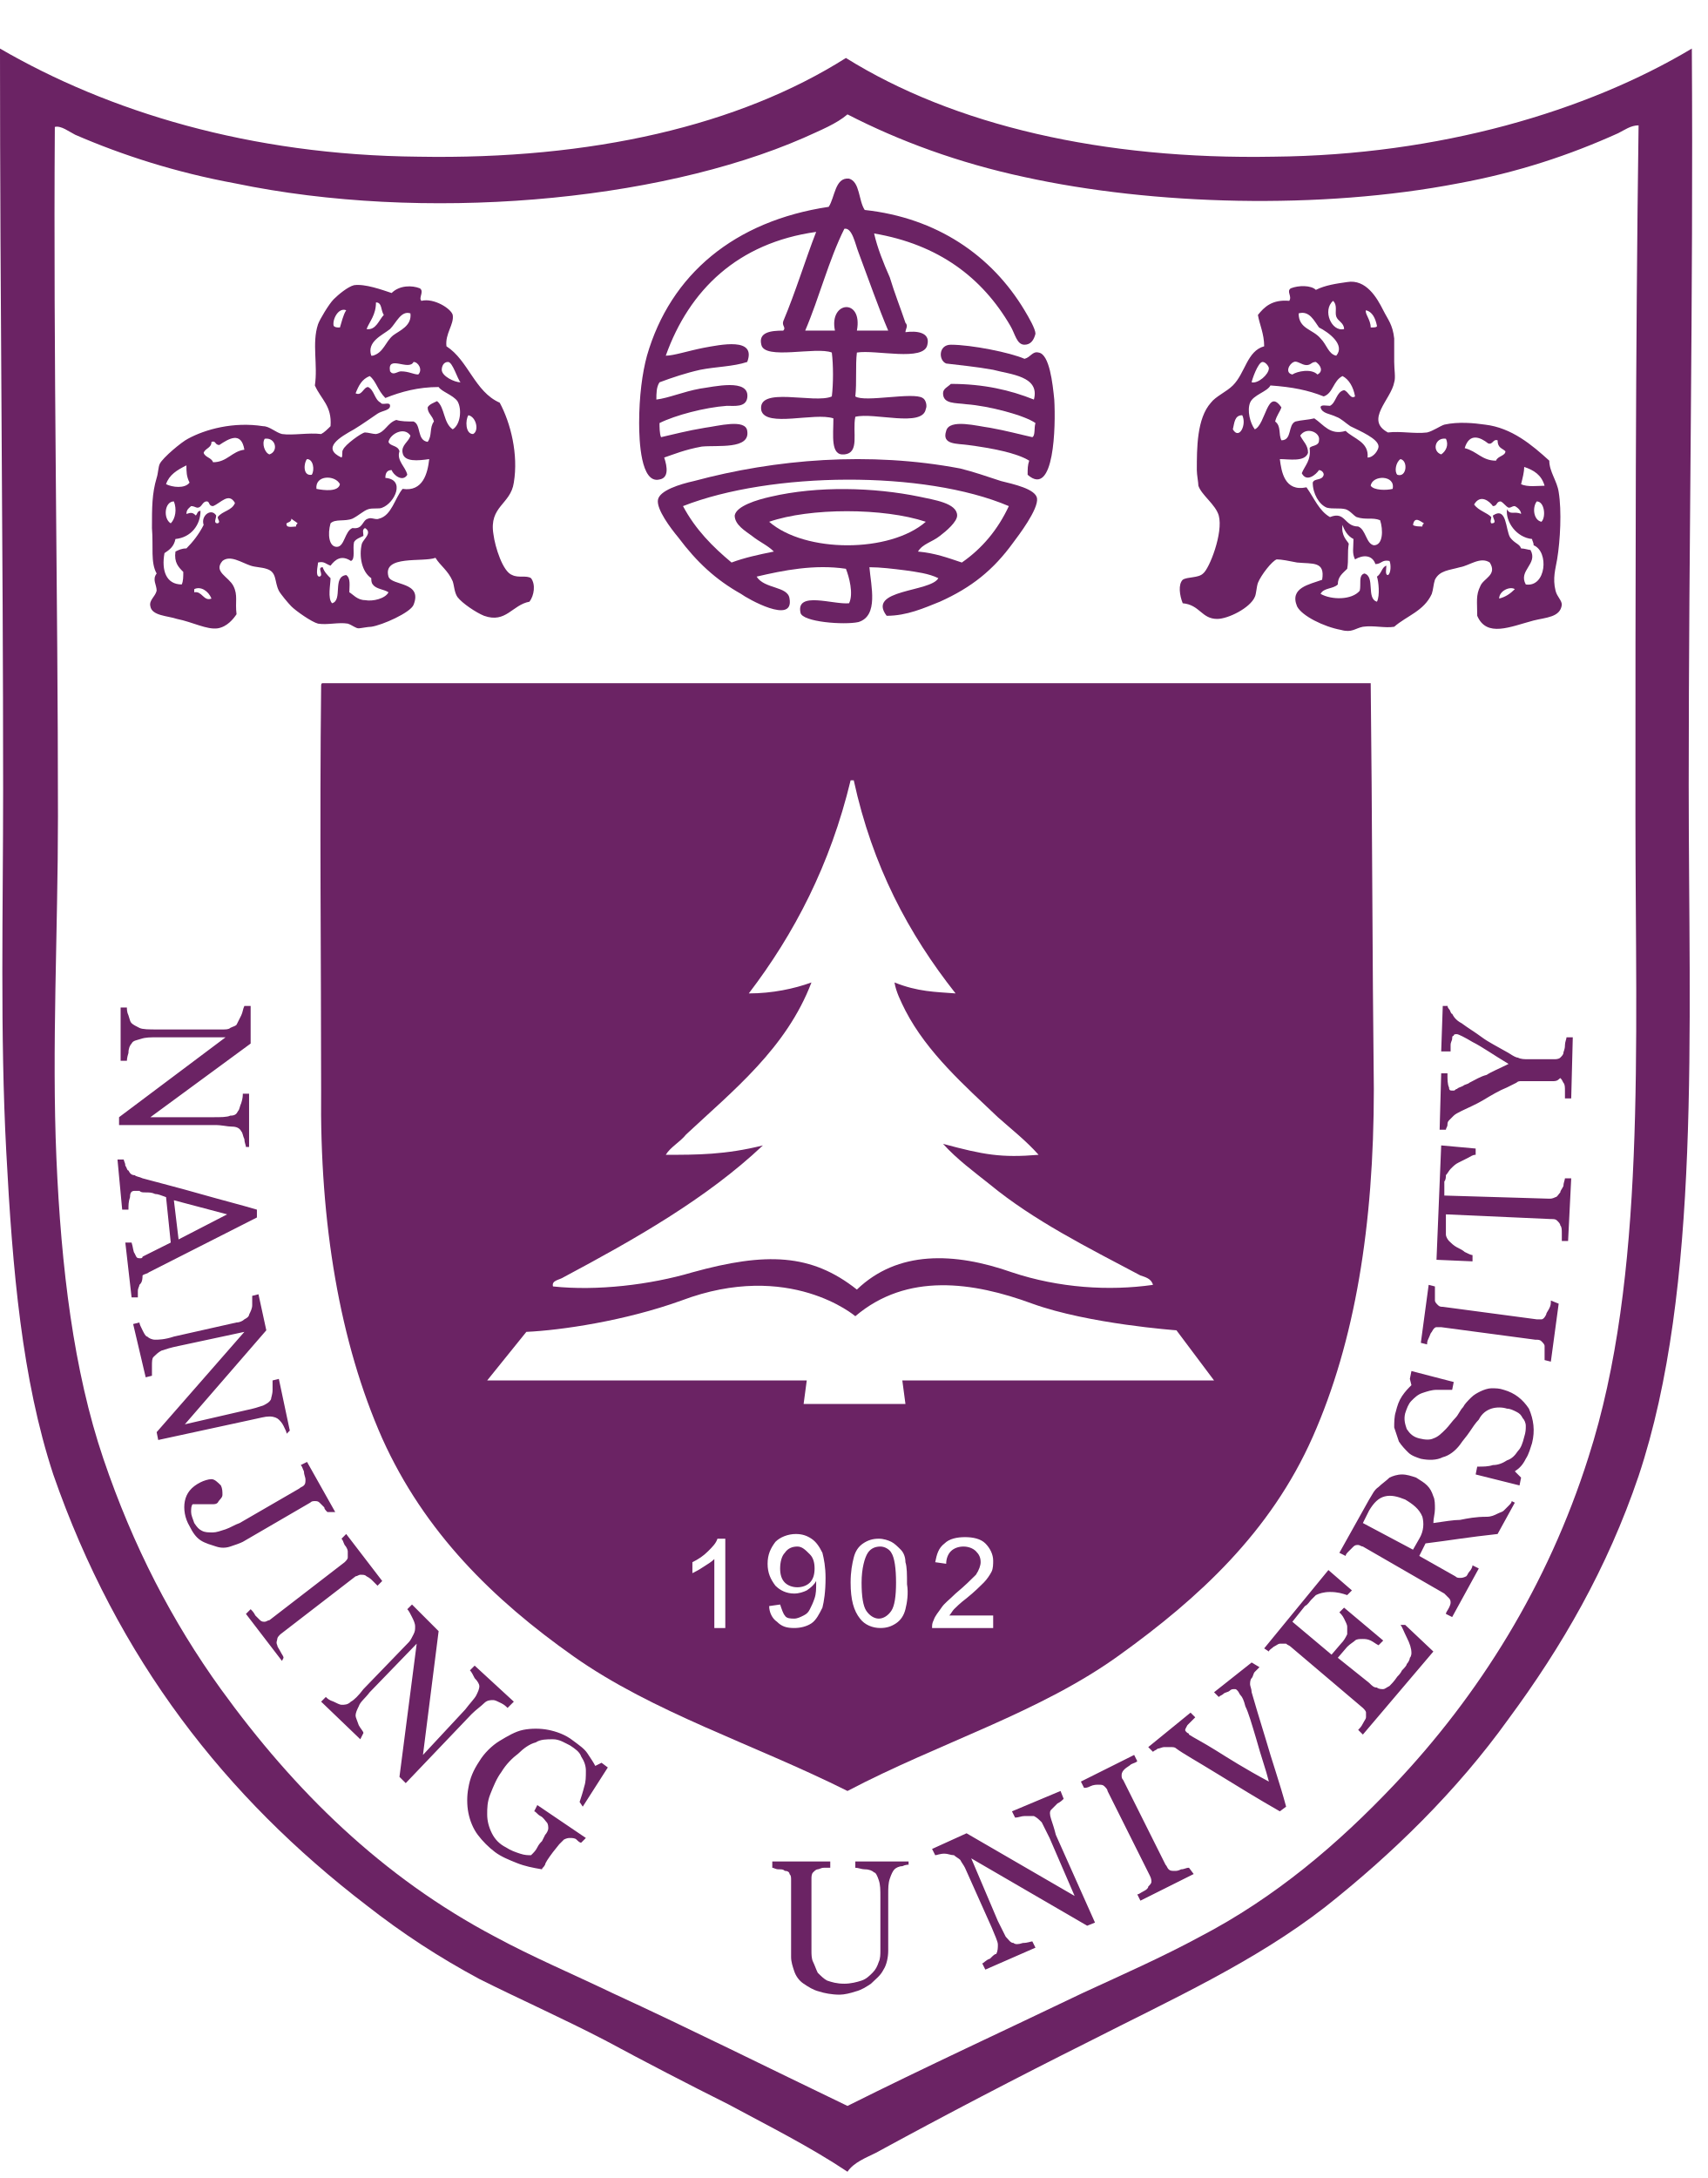
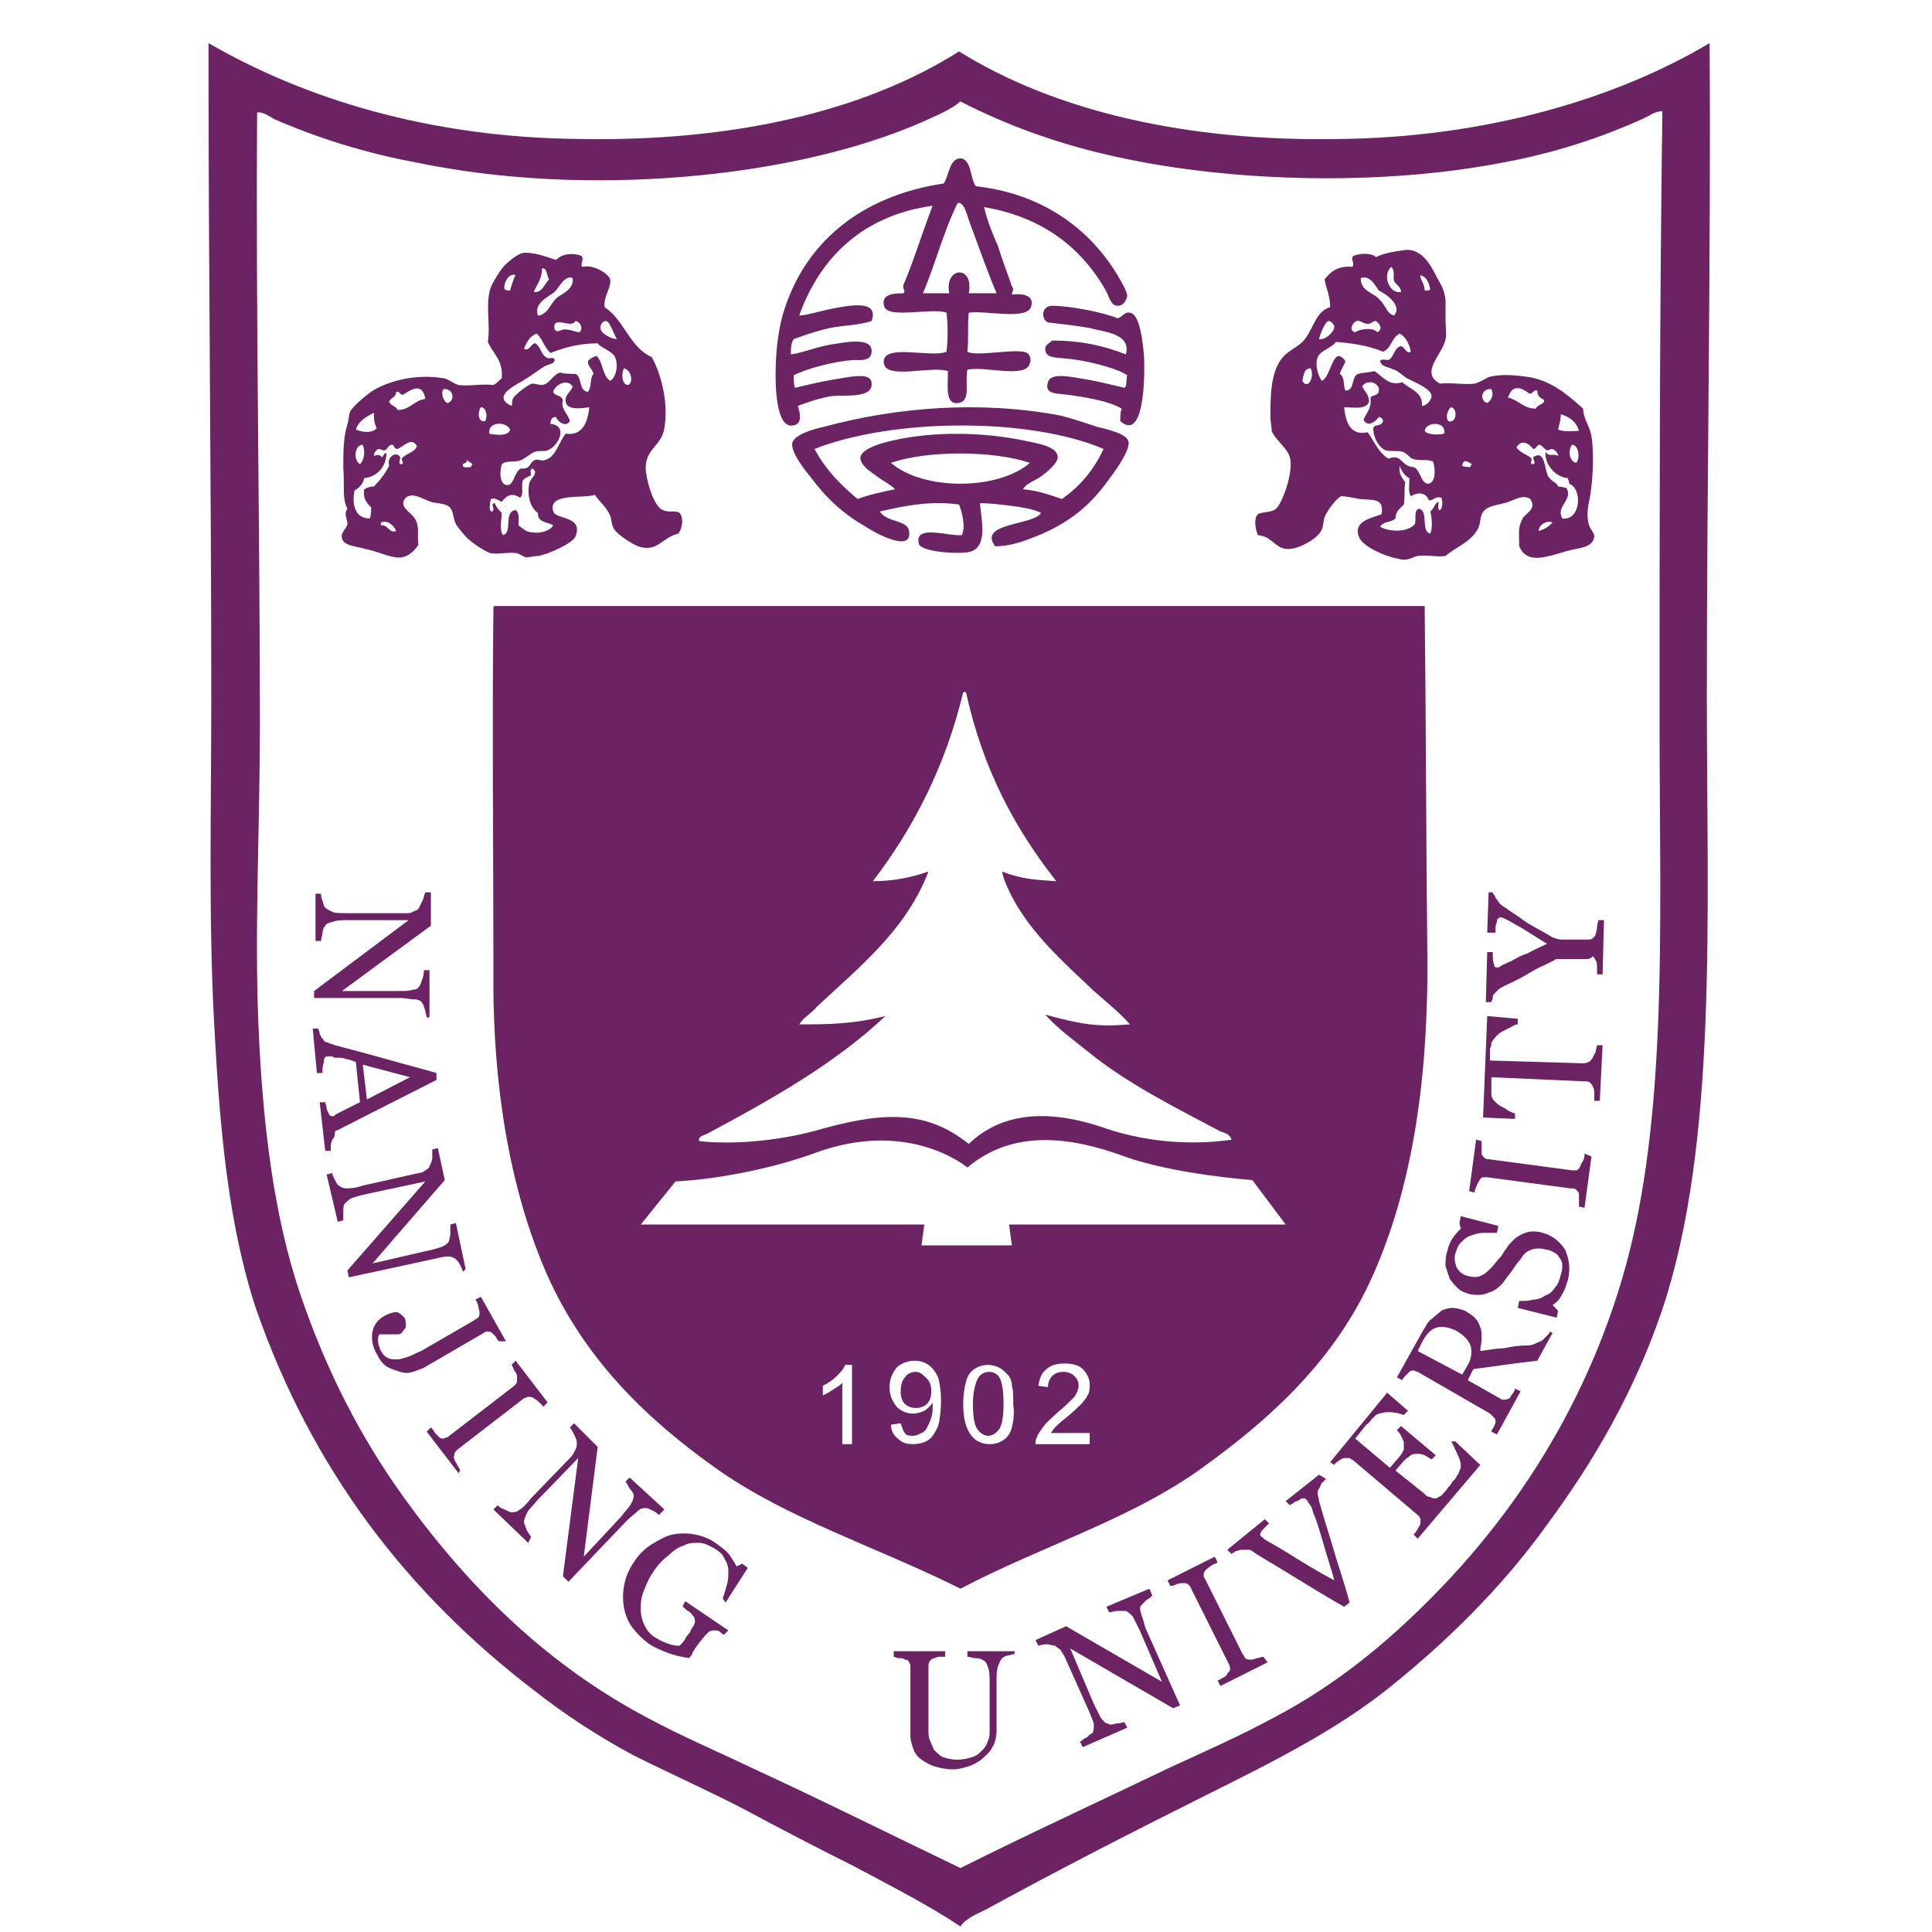
- <svg xmlns="http://www.w3.org/2000/svg" xml:space="preserve" viewBox="0 0 109 139">
+ <svg xmlns="http://www.w3.org/2000/svg" xml:space="preserve" viewBox="-15 0 139 139">
  <style>
    .st0{fill-rule:evenodd;clip-rule:evenodd}.st0,.st1{fill:#6b2364}
  </style>
  <path d="M0 3.1c6.9 4 15.9 6.8 26.7 6.9 11.1.2 20.5-2 27.3-6.3C60.9 8 70.4 10.2 81.3 10c10.6-.1 20-2.9 26.7-6.9.1 15.9-.2 31.1-.2 47 0 15.7.8 32.1-3.2 44.1-2 5.9-4.9 10.9-8.3 15.5-3.3 4.6-7.4 8.6-11.7 12-4.5 3.5-9.8 5.9-15.1 8.6-4.6 2.3-9.2 4.7-13.6 7.1-.6.3-1.4.6-1.8 1.2-2.4-1.6-5-2.9-7.6-4.3-2.6-1.3-5.3-2.7-7.9-4.1-2.7-1.4-5.4-2.6-8-3.9-2.6-1.4-4.9-2.9-7.2-4.7-9-6.9-15.9-15.7-20-27.5-2-6.1-2.6-13-3-20.6C0 66 .2 58.1.2 50.4.2 34.6 0 19.2 0 3.3v-.2zm51.3 5.7C41.9 12.9 27 14.2 15 11.7 11.2 11 7.8 9.9 4.8 8.6c-.4-.2-.9-.6-1.3-.5-.1 14.7.2 29.9.2 44 0 7.3-.4 14.8-.1 21.8.3 7 1.1 13.6 3 19.2s4.4 10.4 7.5 14.7c4.7 6.5 10.3 12 17.5 15.8 2.4 1.3 5 2.4 7.5 3.6 5 2.3 10 4.8 15 7.2 5-2.5 10-4.8 15-7.2 2.6-1.2 5.1-2.3 7.5-3.6 4.8-2.5 8.8-5.9 12.4-9.7 5.4-5.7 9.8-12.7 12.4-20.9 3.7-11.5 3-26.1 3-40.9 0-14.9 0-29.5.2-44.1-.5 0-.9.3-1.3.5-3.1 1.4-6.4 2.5-10.2 3.2-8.8 1.7-19.5 1.4-27.7-.4-4.2-.9-8-2.3-11.3-4-.7.6-1.7 1-2.8 1.5z" class="st0" />
  <path d="M55.2 13.4c4.6.5 8.1 2.9 10.2 6.4.3.5.7 1.2.7 1.5-.1.4-.3.7-.7.7-.5 0-.6-.7-.9-1.2-1.8-3.1-4.6-5.2-8.7-5.9.2.9.6 1.9 1 2.8.3 1 .7 2 1 2.9.2.2 0 .4 0 .6.7-.1 1.6 0 1.4.8-.2 1.1-3.3.3-4.5.5-.1.8 0 1.9-.1 2.8.6.4 3.7-.3 4.3.1.2.1.3.5.2.7-.2 1.2-3.3.2-4.5.5-.2 1 .3 2.3-.7 2.4-.9.1-.7-1.2-.7-2.3-1.2-.4-4.3.6-4.6-.5-.3-1.6 3.4-.4 4.5-.9.1-.8.1-2 0-2.8-1-.4-4.3.5-4.5-.5-.2-.8.6-.9 1.4-.9.2-.2-.1-.3 0-.6.8-1.9 1.4-3.9 2.1-5.7-5 .7-8.1 3.7-9.6 7.9.5 0 1.4-.3 2.4-.5 1.1-.2 3.4-.7 2.8.9-.9.3-2 .3-3 .5-.9.2-1.8.5-2.6.8-.2.3-.2.7-.2 1.1.8-.1 1.7-.5 2.8-.7.8-.1 3.2-.7 3 .6-.1.6-.8.5-1.3.5-1.4.1-3.3.6-4.3 1.1 0 .2 0 .7.1.9.9-.2 1.6-.4 2.8-.6.8-.1 2.6-.6 2.7.2.2 1.2-1.9.9-2.9 1-1.1.2-1.8.5-2.4.7.2.6.3 1.3-.3 1.4-1.2.3-1.3-2.5-1.3-3.6 0-1.7.2-3.2.5-4.3 1.5-5.2 5.6-8.6 11.6-9.5.4-.6.4-1.9 1.3-1.8.7.2.6 1.4 1 2zm-.4 2.7c-.2-.5-.4-1.6-.9-1.5-1 2-1.6 4.4-2.5 6.5h1.9c-.4-1.9 1.8-2.1 1.4 0h2c-.6-1.4-1.3-3.4-1.9-5zm-28 2.3c.3.2-.1.6.1.8.8-.2 1.9.5 2 .9.1.6-.5 1.2-.4 2 1.4.9 1.8 2.9 3.4 3.6.7 1.3 1.2 3.3.9 5.1-.2 1.4-1.6 1.5-1.3 3.3.1.8.6 2.4 1.2 2.6.4.2.9 0 1.2.2.3.4.2 1.1-.1 1.5-1.1.2-1.5 1.4-2.9.9-.5-.2-1.4-.8-1.7-1.2-.2-.3-.2-.7-.3-1-.3-.7-.8-1-1.1-1.5-.8.3-3.4-.2-3 1.2.2.6 2.2.3 1.6 1.8-.2.5-2 1.3-2.7 1.4-.2 0-.7.1-.8.1-.2 0-.4-.2-.7-.3-.6-.1-1.3.1-1.9 0-.4-.1-1.4-.8-1.7-1.1-.2-.2-.7-.8-.8-1-.3-.6-.1-1.2-.8-1.4-.3-.1-.7-.1-1-.2-.6-.2-1.3-.7-1.8-.3-.6.7.4 1 .7 1.6.3.6.1 1 .2 1.8-.2.3-.6.8-1.2.9-.7.1-1.6-.4-2.6-.6-.6-.2-1.6-.2-1.7-.8-.1-.4.3-.6.4-1 0-.4-.3-.7 0-1.1-.4-.7-.2-1.7-.3-2.9 0-1.3 0-2.2.3-3.2.1-.3.1-.7.2-.9.2-.4 1.4-1.4 1.8-1.6 1.1-.6 2.9-1.1 4.8-.8.4 0 .8.4 1.2.5.7.1 1.7-.1 2.5 0 .2-.1.4-.3.6-.5.1-1.3-.6-1.7-1-2.6.2-1.3-.2-2.7.2-3.9.1-.3.7-1.3 1-1.6.3-.3.9-.8 1.3-.9.7-.1 1.8.3 2.4.5.5-.5 1.3-.5 1.8-.3zM23.4 21c.6.1.8-.6 1.1-.9-.2-.3-.1-.8-.5-.8 0 .8-.4 1.2-.6 1.7zm-2.1-.2c.1.1.2.1.4.1.1-.3.2-.8.4-1.1-.5-.2-.9.6-.8 1zm3.6.2c-.5.4-1.5.8-1.2 1.7h.1c.7-.2.8-.9 1.3-1.3.4-.3 1.2-.6 1.1-1.4-.6-.2-.9.6-1.3 1zm0 2.7.1.1c.2.1.4-.1.6-.1.5 0 .8.2 1.1.2.3-.3 0-.8-.3-.8-.3.6-1.7-.5-1.5.6zm3.7-.6c-.3 0-.4.3-.4.5 0 .4.8.8 1.2.8-.2-.2-.5-1.3-.8-1.3zm-5 .9c-.5.2-.7.6-.9 1.1.4.2.5-.4.8-.4.4.2.4.8.8 1 .1.2.6-.1.6.2 0 .3-.5.3-.8.5-.3.2-1 .7-1.5 1-.9.5-2.1 1.2-.8 1.8.1-.1 0-.4.1-.5.1-.3 1.2-1.1 1.4-1.1.2 0 .5.1.7.1.6-.1.7-.7 1.3-.9.3.1.7.1 1.1.1.5.2.2 1.2.9 1.3.3-.4.1-.9.4-1.3-.1-.4-.4-.5-.4-.9.1-.2.4-.3.6-.4.5.4.4 1.4 1 1.8.5-.3.6-1.3.3-1.8-.3-.4-1-.6-1.2-.9-1.3 0-2.4.3-3.4.7-.5-.5-.6-1.1-1-1.4zm6.6 3.7c.4-.2.2-1.1-.3-1.2-.2.3-.2 1.2.3 1.2zm-5.4.5c.1.3.6.2.7.6-.2.6.4 1 .5 1.5-.3.5-.9 0-1-.3-.3 0-.4.2-.4.5 1.3.1.6 1.6-.2 1.9-.2.1-.6 0-.9.1-.3.1-.6.4-1 .6-.5.2-1.1 0-1.4.3-.2.7-.1 1.5.4 1.5s.5-1 1-1.2c.7.1.6-.5 1-.6.2-.1.5.1.7 0 .8-.2 1-1.3 1.5-1.9 1.3.2 1.6-1 1.7-1.9-.7.1-1.6.2-1.7-.4-.1-.5.4-.7.5-1.1-.4-.6-1.3-.1-1.4.4zm-10.8.2c-.3 0-.2-.3-.5-.2 0 .4-.4.4-.5.7.1.3.5.3.6.6.9 0 1.2-.7 2-.8-.2-1.2-1-.7-1.6-.3zm2.9-.4c-.2.3 0 .9.3 1 .6-.2.4-1.1-.3-1zm3 2.3c.2-.3.1-1-.3-1-.2.2-.3 1.1.3 1zm-9.3.6c.4.2 1.2.3 1.5-.1-.2-.4-.2-.7-.2-1.1-.6.3-1.1.6-1.3 1.2zm9.6.3c.5.1 1.4.2 1.5-.3-.3-.6-1.6-.6-1.5.3zm-6.6 1.1c-.3 0-.2-.3-.4-.3-.3 0-.3.4-.6.4-.1 0-.2-.1-.4-.1-.1.1-.3.2-.3.5.3-.1.4-.1.6.1.1-.1.1-.3.3-.3 0 .9-.6 1.7-1.6 1.8-.1.5-.4.7-.7.9-.2 1.1.1 2 1.1 2 .1-.2.1-.5.1-.8-.3-.3-.6-.6-.5-1.3.2-.1.4-.2.7-.2.4-.4.8-.9 1.1-1.5-.2-.6.5-1.1.8-.6 0 .2-.2.5.1.5.2-.1 0-.2 0-.4.3-.4.9-.4 1.1-.9-.4-.7-.9 0-1.4.2zm-2.7 1.1c.3-.3.4-.9.2-1.4-.6 0-.7 1.1-.2 1.4zm7.4.1c0 .2.5.1.6.1 0-.1 0-.1.1-.2-.1-.1-.3-.2-.4-.3 0 .3-.4.2-.3.4zm4.9.7c-.2.1-.5.2-.6.4-.1.4.1 1.1-.2 1.2-.6-.4-1-.1-1.3.3-.3-.1-.4-.3-.8-.2 0 .2-.2.9.1.9.3-.1-.2-.6.2-.6.1.3.3.5.5.7 0 .4-.2 1.3.1 1.6.7-.2 0-1.7.9-1.8.3.2.2.7.2 1.1.2.1.5.5 1 .5.5.1 1.3-.1 1.5-.5-.3-.2-.8-.2-1-.5-.1-.1-.1-.3-.1-.4-.6-.4-.8-1.4-.6-2.2.1-.3.7-.7.2-1-.2.1-.1.3-.1.5zm-10.8 3.4v.2c.5-.1.6.6 1.1.4-.2-.5-.7-.8-1.1-.6zm82.7-1.7c-.6-.4-1.3.2-1.9.3-.7.2-1.3.2-1.6.8-.1.3-.1.6-.2.9-.5 1.1-1.6 1.4-2.4 2.1-.6.1-1.3-.1-2 0-.5.1-.7.4-1.4.2-1.1-.2-2.5-.9-2.8-1.5-.5-1.2.8-1.4 1.6-1.7.2-1.2-.6-1-1.6-1.1-.5-.1-1-.2-1.3-.2-.3.1-1 1-1.2 1.5-.1.3-.1.7-.2.9-.3.7-1.7 1.4-2.4 1.4-1 0-1.1-.9-2.2-1-.2-.5-.3-1.2 0-1.5.3-.2 1-.1 1.3-.4.4-.3 1.3-2.6 1-3.7-.2-.7-1.1-1.3-1.3-1.9 0-.2-.1-.7-.1-1 0-1.4 0-3.3.9-4.3.3-.4 1-.7 1.4-1.1.8-.8.9-2.2 2-2.5 0-.8-.3-1.4-.4-2 .4-.5.9-1 2-.9.2-.3-.2-.6.1-.8.5-.2 1.3-.2 1.6.1.6-.3 1.3-.4 2-.5 1.2-.2 1.9 1 2.3 1.8.3.6.6.9.7 1.8v1.5c0 .5.1 1 0 1.3-.2 1.1-1.9 2.4-.4 3.2.8-.1 1.7.1 2.5 0 .4-.1.8-.4 1.1-.5.9-.2 1.9-.1 2.6 0 1.7.2 3 1.3 4.1 2.3 0 .7.5 1.3.6 2 .2 1.2.1 3.1-.1 4.3-.1.6-.3 1.2-.1 2 .1.4.4.6.4.9-.1.8-1 .8-1.8 1-1.5.4-3 1.1-3.6-.3 0-.9-.1-1.3.2-1.9.2-.5 1.1-.7.6-1.5zM85.8 21c0-.4-.4-.5-.5-.8-.1-.3.1-.7-.2-1-.7.6-.1 2 .7 1.8zm1.7-.1c.2 0 .4 0 .4-.1-.1-.5-.3-.9-.7-1-.1.2.3.6.3 1.1zm-4.6-.9c0 1 .9 1 1.4 1.6.4.4.5 1 1 1.1.6-.7-.5-1.5-1.1-1.8-.3-.4-.6-1.1-1.3-.9zM81 23.5c0-.1-.2-.4-.4-.4-.3 0-.7 1.2-.7 1.3.4.1 1.1-.5 1.1-.9zm2.4-.2c-.3 0-.6-.3-.8-.2-.3.1-.6.7-.1.8.3-.2 1.2-.4 1.6 0 .4-.2.2-.6-.1-.8-.3 0-.3.2-.6.2zm2.3.7c-.6.3-.6 1.1-1.2 1.3-1-.4-2-.6-3.4-.7-.2.4-1.1.6-1.3 1.1-.2.5 0 1.3.3 1.7.7-.3.8-2.7 1.7-1.4-.1.3-.3.5-.4.9.4.3.2.8.4 1.2.7 0 .4-1 .9-1.2.4-.1.8-.1 1.2-.2.6.4 1 1.1 2 .8.5.5 1.5.7 1.4 1.7.4 0 .7-.5.7-.7 0-.5-1.2-1-1.8-1.3-.3-.2-.6-.5-.9-.6-.4-.2-.9-.2-1-.6 0-.2.4-.1.6-.1.4-.2.4-.9.9-1 .3.1.4.6.7.4-.1-.6-.4-1.1-.8-1.3zm-7 3.4c.4.7.9-.3.6-.9-.5 0-.5.5-.6.9zm4.3.4c.2.4.5.6.5 1.1-.2.6-1.2.4-1.8.4.1.8.3 2.1 1.7 1.8.5.7.8 1.5 1.5 1.9 1-.4.9.6 1.8.6.5.2.5 1.1 1 1.2.6 0 .6-1 .4-1.6-.5-.2-.9 0-1.5-.2-.2-.1-.4-.4-.7-.5-.4-.1-.8 0-1.2-.1-.5-.2-.9-.9-.9-1.6.1-.3.6-.1.7-.5 0-.2-.2-.3-.3-.3-.2.3-.8.8-1.1.2.2-.5.6-.8.5-1.6.1-.2.6-.1.6-.5.1-.5-.8-.9-1.2-.3zm10.5.8c.8.2 1.1.8 2 .8.1-.3.6-.3.6-.6-.2-.2-.5-.2-.5-.7-.3-.1-.3.3-.6.2-.5-.4-1.2-.7-1.5.3zM92 29c.3-.2.5-.6.3-1-.7-.1-.9.8-.3 1zm-2.6.3c-.3.2-.4.8-.2 1 .6.2.7-.9.2-1zm7.7 1.6c.4.2 1.1.1 1.5.1-.2-.7-.7-1-1.3-1.2 0 .3-.1.7-.2 1.1zm-9.6.1c.2.3 1 .3 1.4.2.2-.9-1.3-.9-1.4-.2zm6.6 1.2c.3.4.8.5 1.1.8 0 .1-.1.3 0 .4.4 0 .1-.3.1-.5.9-.6.8.9 1.1 1.4.3.4.6.4.7.7.2 0 .5.1.6.1.5.9-.8 1.3-.3 2.2 1.3.2 1.5-2.1.5-2.5 0-.2-.1-.3-.1-.4-1-.1-1.7-1.1-1.6-1.9.2.4.5.1.9.3 0-.2-.2-.4-.4-.5-.2 0-.2.1-.4.1-.2-.1-.3-.3-.5-.4-.3 0-.2.3-.5.3-.2-.3-.8-.8-1.2-.1zm4.3 1.1c.3-.3.2-1.3-.3-1.3-.3.4-.2 1.2.3 1.3zm-8.2.2c.1.1.4.1.6.1 0-.1 0-.1.1-.2-.2-.1-.6-.5-.7.1zm-4.1 1.2c-.1.6 0 1-.1 1.6-.3.3-.6.5-.6 1-.3.3-.9.2-1.1.6.7.4 2 .4 2.5-.2.1-.4-.1-1 .3-1.1.7.2.1 1.6.8 1.8.2-.4.1-1.3 0-1.6.3-.2.3-.6.6-.7 0 .2-.1.6.1.6.2-.1.2-.7.1-.9-.5-.1-.5.2-.9.2-.2-.6-.8-.6-1.3-.3-.2-.4-.1-.7-.1-1.3-.4-.2-.6-.6-.7-.9-.1.7.3 1 .4 1.2zm9.6 3.5c.4-.1.7-.3 1-.6-.3-.2-1 .1-1 .6z" class="st0" />
  <path d="M65.4 22.9c.4-.1.5-.5.9-.4.7.1.9 2 1 3 .1 1.7 0 6.3-1.7 4.8 0-.4 0-.6.1-.9-.8-.5-2.4-.8-3.9-1-.7-.1-1.7 0-1.4-.9.2-.8 2-.3 2.8-.2 1.1.2 1.8.4 2.7.6.2-.1.1-.6.2-.9-.7-.5-3-1.1-4.4-1.2-.7-.1-1.5 0-1.5-.7 0-.3.3-.4.5-.6 2.1 0 3.8.4 5.3 1 .4-1.5-1.5-1.6-2.6-1.9-1.1-.2-2.2-.3-3-.4-.5-.2-.5-1.2.3-1.2 1.3 0 3.8.5 4.7.9zm-8.8 16.4c-1.3-1.7 2.8-1.5 3.3-2.4-.6-.3-1.4-.4-2.1-.5-.8-.1-1.6-.2-2.3-.2.1 1.2.6 3.1-.7 3.5-.9.2-3.6 0-3.7-.6-.3-1.4 2.1-.5 3.1-.6.3-.6 0-1.7-.2-2.2-2-.3-4 .1-5.7.5.5.8 2 .6 2.1 1.4.3 1.7-2.7 0-3.1-.3-1.6-.9-2.8-2-4-3.6-.5-.6-1.4-1.8-1.3-2.4.1-.6 1.4-1 2.3-1.2 5.2-1.4 11.2-1.9 17-.8.8.2 1.7.5 2.6.8.8.2 2.2.5 2.3 1.1.1.7-1.2 2.4-1.5 2.8-1.3 1.8-2.7 2.9-4.7 3.8-1 .4-2.1.9-3.4.9zm-13-7c.8 1.5 1.9 2.6 3.1 3.6.8-.3 1.7-.5 2.7-.7-.4-.4-.9-.6-1.4-1-.4-.3-1.1-.7-1.1-1.3.1-.6 1.4-1 2.3-1.2 3-.7 6.6-.6 9.5 0 .9.2 2.4.4 2.4 1.2 0 .4-.7 1-1.1 1.3-.5.4-1.1.5-1.4 1 1.1.1 1.9.4 2.8.7 1.3-.9 2.3-2.1 3-3.6-5.4-2.3-15.2-2.2-20.8 0zm5.5 1c2.3 2 7.7 2 10 0-2.7-.9-7.4-.9-10 0z" class="st0" />
  <path d="M15.7 73.2c0-.1-.1-.3-.1-.5-.1-.2-.1-.4-.2-.5-.1-.2-.3-.3-.6-.3s-.6-.1-1.1-.1H7.6v-.5l6.8-5.1h-4.3c-.5 0-.8 0-1.1.1-.3.1-.5.1-.6.3-.1.1-.2.3-.2.6-.1.3-.1.5-.1.5h-.4v-3.4h.4c0 .1 0 .3.1.5.1.3.1.4.2.5.1.1.3.2.5.3.2.1.6.1 1.2.1h4.1c.2 0 .4 0 .5-.1.2-.1.3-.1.4-.2l.3-.6c.1-.2.1-.4.2-.6h.4v2.4l-6.4 4.7h4c.5 0 .9 0 1.1-.1.3 0 .4-.1.5-.3.1-.1.1-.3.2-.5.1-.3.1-.5.1-.6h.4v3.4h-.2zm-7.3 9.6L8 79.3h.4c.1.3.1.6.2.7.1.2.1.3.3.3H9s.1 0 .1-.1l1.8-.9-.3-2.9c-.3-.1-.5-.2-.7-.2-.2-.1-.4-.1-.6-.1-.2 0-.3 0-.4-.1h-.3c-.2 0-.3.1-.3.4-.1.3-.1.5-.1.8h-.4L7.5 74h.4c0 .1.1.2.1.4.1.1.1.3.2.3.1.2.2.3.4.3.1.1.3.1.5.2 1.1.3 2.3.6 3.7 1 1.4.4 2.6.7 3.6 1v.5l-6.9 3.5c-.1.1-.3.1-.4.2 0 .4-.1.5-.2.6 0 .1-.1.2-.1.4v.4h-.4zm3-3.7 3.1-1.6-3.4-.9.3 2.5zm6.9 12.4c0-.1-.1-.3-.2-.5s-.2-.3-.3-.4c-.1-.1-.3-.2-.6-.2s-.6.1-1.1.2l-6 1.3-.1-.5 5.6-6.4-4.2.9c-.5.1-.8.2-1.1.3-.2.1-.4.3-.5.4-.1.1-.1.3-.1.6v.6l-.4.1-.8-3.4.4-.1c0 .1.1.3.2.5s.2.4.3.4c.1.1.3.2.5.2s.6 0 1.2-.2l4-.9c.2 0 .4-.1.5-.2.2-.1.3-.2.3-.3.1-.2.2-.4.2-.6v-.6l.4-.1.5 2.3-5.2 6 3.9-.9c.5-.1.8-.2 1.1-.3.2-.1.4-.2.5-.4 0-.1.1-.3.1-.6v-.6l.4-.1.7 3.3-.2.2zm2.6 5c-.1-.1-.2-.2-.2-.3l-.3-.3c-.1-.1-.2-.1-.3-.1-.1 0-.2 0-.3.1l-4.3 2.5c-.2.1-.5.2-.8.3-.3.1-.6.1-.9 0-.3-.1-.7-.2-1-.4-.3-.2-.5-.5-.7-.9-.3-.5-.4-1.1-.3-1.6.1-.5.4-.9 1-1.2.2-.1.5-.2.7-.2.2 0 .4.2.6.4.1.2.1.4.1.6 0 .2-.2.3-.3.5-.1.1-.2.1-.4.1h-1.2c-.1.1-.1.3-.1.5s.1.4.2.7c.2.3.3.4.5.5.2.1.4.1.7.1.2 0 .5-.1.8-.2.3-.1.6-.3.9-.4l3.8-2.2c.1-.1.2-.1.3-.2.1-.1.1-.2.1-.4 0-.1-.1-.3-.1-.5-.1-.2-.1-.3-.2-.4l.4-.2 1.8 3.2h-.5zM18 106l-2.3-3 .3-.3c.1.1.2.2.3.4l.3.3c.1.1.2.1.3.1.1 0 .2-.1.3-.1l4.8-3.7c.1-.1.2-.2.2-.3V99c0-.1-.1-.3-.2-.4-.1-.2-.1-.3-.2-.4l.3-.3 2.3 3-.3.3-.3-.3c-.1-.1-.2-.2-.4-.3-.1-.1-.2-.1-.4-.1-.1 0-.2.1-.3.1l-4.8 3.7c-.1.1-.2.2-.2.3 0 .1-.1.2 0 .4 0 .1.1.2.2.4s.2.3.2.4l-.1.2zm14.4 3c-.1-.1-.2-.2-.4-.3-.2-.1-.4-.2-.5-.2-.2 0-.4 0-.6.2-.2.2-.5.4-.8.7l-4.2 4.4-.4-.4 1.1-8.5-3 3.1c-.3.4-.6.6-.7.9-.1.2-.2.4-.2.6 0 .1.1.3.2.6.1.2.3.4.3.5l-.2.4-2.5-2.4.3-.3c.1.1.2.2.5.3.2.1.4.2.5.2.2 0 .4 0 .6-.2.2-.1.5-.4.8-.8l2.9-3c.1-.1.2-.3.3-.5.1-.2.1-.3.1-.5s-.1-.4-.2-.6c-.1-.2-.2-.4-.3-.5l.3-.3 1.7 1.7-1 7.9 2.7-2.9c.3-.4.6-.7.7-.9.1-.2.2-.4.2-.6 0-.1-.1-.3-.3-.5-.1-.2-.2-.4-.3-.5l.3-.3 2.5 2.3-.4.4zm4.7 8.6c-.1 0-.2-.1-.3-.2-.1-.1-.3-.1-.4-.1-.1 0-.2 0-.4.1l-.3.3-.4.5c-.3.4-.5.7-.5.8-.1.2-.2.2-.2.3-.6-.1-1.1-.2-1.6-.4s-1-.4-1.4-.7c-.4-.3-.8-.7-1.1-1.1-.3-.4-.5-.9-.6-1.4-.1-.5-.1-1.1 0-1.6.1-.6.3-1.1.7-1.7.3-.5.8-1 1.3-1.3.5-.3 1-.6 1.5-.7.5-.1 1.1-.1 1.6 0s1.1.3 1.6.7c.4.3.7.5.9.8.2.3.4.6.5.8l.4-.2.4.3-1.6 2.5-.2-.3c.1-.3.2-.6.3-1 .1-.3.1-.6.1-1 0-.3-.1-.6-.3-.9-.1-.3-.4-.5-.7-.7-.4-.2-.7-.4-1.1-.4-.4 0-.8 0-1.1.2-.4.1-.8.4-1.1.7-.4.3-.8.7-1.1 1.2-.3.4-.5.9-.7 1.4-.2.5-.2.9-.2 1.3s.1.8.3 1.2c.2.4.5.7.9.9.3.2.6.3.9.4.3.1.5.1.7.1.2-.2.3-.3.4-.5.1-.2.2-.3.3-.4l.2-.4c.1-.1.2-.3.2-.4 0-.1 0-.3-.1-.4-.1-.1-.2-.3-.4-.4-.2-.1-.3-.3-.4-.3l.2-.4 3.1 2.1-.3.3zm21 1.4c-.1 0-.3 0-.5.1-.2 0-.4.1-.5.2-.1.1-.2.3-.3.6-.1.3-.1.6-.1 1v3.6c0 .4-.1.9-.3 1.2-.2.4-.5.6-.8.9-.3.2-.6.4-1 .5-.3.1-.7.2-1 .2-.5 0-1-.1-1.3-.2-.4-.1-.7-.3-1-.5-.3-.2-.5-.5-.6-.8-.1-.3-.2-.6-.2-.9V120c0-.2 0-.3-.1-.4 0-.1-.1-.2-.3-.2-.1-.1-.2-.1-.4-.1s-.3-.1-.4-.1v-.4H53v.4h-.4c-.2 0-.3.1-.4.1-.1 0-.2.1-.3.2-.1.1-.1.3-.1.4v4.6c0 .2 0 .5.1.7.1.2.2.5.3.7.2.2.4.4.6.5.3.1.6.2 1.1.2.4 0 .8-.1 1.1-.2.3-.1.5-.3.7-.5.2-.2.3-.4.4-.7.1-.2.1-.5.1-.7v-3.4c0-.5 0-.8-.1-1.1-.1-.3-.2-.5-.3-.5-.1-.1-.3-.2-.6-.2-.2 0-.4-.1-.6-.1v-.4H58v.2zm9.8-4.2c-.1.1-.2.2-.4.3l-.4.4c-.1.1-.1.3 0 .6s.2.6.3 1l2.5 5.6-.5.2-7.4-4.3 1.7 4 .5 1c.2.2.3.4.5.4.1.1.3.1.6 0 .3 0 .5-.1.6-.1l.2.4-3.2 1.4-.2-.4c.1 0 .2-.2.5-.3.2-.2.3-.3.4-.3.1-.2.1-.4.1-.6 0-.2-.2-.6-.4-1.1l-1.7-3.8c-.1-.2-.2-.3-.3-.5-.1-.1-.3-.2-.4-.3-.2 0-.4-.1-.6-.1-.3 0-.5.1-.6.1l-.2-.4 2.2-1 6.9 4-1.6-3.7-.5-1c-.2-.2-.3-.3-.5-.4h-.6c-.2 0-.4.1-.6.1l-.2-.4 3.1-1.3.2.5zm8.3 4.8-3.4 1.7-.2-.4c.1 0 .2-.1.4-.2s.3-.2.3-.3c.1-.1.2-.2.2-.3 0-.1 0-.2-.1-.4l-2.7-5.4c0-.1-.1-.2-.2-.3-.1-.1-.2-.1-.4-.1-.1 0-.3 0-.5.1s-.3.1-.4.1l-.2-.4 3.4-1.7.2.4c-.1.1-.2.1-.4.2-.1.1-.3.2-.4.3-.1.1-.2.2-.2.4 0 .1 0 .2.1.3l2.7 5.4c.1.1.1.2.2.3.1.1.2.1.4.1.1 0 .2 0 .4-.1.2 0 .3-.1.5-.1l.3.4zm4.2-13.2-.3.3c-.1.1-.1.3-.2.4-.1.1-.1.3-.1.4 0 .1.1.3.1.5.2.7.5 1.7.9 3 .4 1.4.9 2.8 1.3 4.3l-.4.3c-1.4-.8-2.7-1.6-4-2.4-1.3-.8-2.2-1.3-2.6-1.6-.1-.1-.2-.1-.4-.1h-.4c-.1 0-.3.1-.4.1-.1.1-.2.1-.3.2l-.3-.3 2.7-2.2.3.3-.5.5c-.1.2-.2.3-.1.4l.1.1c.1 0 .1.1.1.1.3.2.9.5 1.7 1 .8.5 1.9 1.2 3.4 2-.2-.8-.5-1.6-.8-2.7-.3-1-.5-1.7-.7-2.1-.1-.4-.2-.6-.3-.7-.1-.1-.1-.2-.2-.3-.1-.1-.1-.1-.2-.1s-.2 0-.3.1c-.1.1-.3.1-.4.2-.1.1-.2.1-.3.2l-.3-.3 2.4-1.9.5.3zm9.3-2.7 1.8 1.7-4.5 5.3-.3-.3c.1-.1.2-.2.3-.4.1-.2.2-.3.2-.4v-.3c0-.1-.1-.2-.2-.3l-4.6-3.9c-.1-.1-.2-.1-.3-.2h-.4c-.1 0-.2.1-.4.2-.1.1-.3.2-.3.3l-.3-.2 4.1-5 1.5 1.3-.3.3c-.3-.1-.6-.2-1.1-.2-.4 0-.7.1-.9.2l-.3.3c-.1.1-.2.3-.4.4l-.8 1 2.5 2.1.6-.7c.2-.2.3-.4.4-.6v-.5c0-.1-.1-.3-.2-.5s-.2-.3-.3-.4l.3-.3 2.5 2.1-.3.3c-.2-.1-.3-.2-.5-.3-.2-.1-.4-.1-.5-.1-.2 0-.4 0-.5.1-.1.1-.3.2-.5.4l-.6.7 2 1.6c.2.2.3.3.5.3.1.1.3.1.4.1.1 0 .2-.1.4-.2.1-.1.3-.3.5-.6.1-.1.2-.2.3-.4.1-.1.3-.3.3-.4.1-.1.2-.3.2-.4.1-.1.1-.3.1-.3 0-.3-.1-.6-.3-1-.2-.4-.3-.7-.4-.8h.3zm7-7.8-1.1 2c-.9.1-1.7.2-2.4.3-.7.1-1.4.2-2.2.3l-.4.8 2.3 1.3c.1.1.2.1.3.1.1 0 .2 0 .4-.1.1-.1.1-.2.2-.3.1-.1.2-.3.2-.4l.4.2-1.7 3.1-.4-.2c0-.1.1-.2.2-.4s.1-.3.1-.3c0-.1 0-.2-.1-.3l-.3-.3-5.2-3c-.1 0-.2-.1-.3-.1-.1 0-.2 0-.3.1l-.3.3c-.1.1-.2.2-.2.3l-.4-.2 1.9-3.4c.2-.3.3-.6.6-.8.2-.2.5-.4.7-.6.2-.1.5-.2.8-.2.3 0 .6.1.9.2.3.2.5.3.7.5.2.2.3.4.4.7.1.2.1.5.1.8 0 .3-.1.6-.1.9.7-.1 1.3-.2 1.7-.2.5-.1 1-.2 1.7-.2.3 0 .5-.1.7-.2.2-.1.3-.1.4-.2l.3-.3c.1-.1.2-.2.2-.3l.2.1zm-7-.2c-.5-.2-.9-.3-1.3-.2-.4.1-.7.4-1 .9l-.4.8 3.2 1.7.4-.7c.3-.5.3-1 .2-1.4-.2-.5-.6-.8-1.1-1.1zm4.8-6.9c.2-.1.5-.2.7-.2.3 0 .5 0 .8.1.7.2 1.2.6 1.6 1.2.3.7.4 1.4.2 2.2-.1.3-.2.7-.4 1-.2.4-.4.6-.7.8l.4.4-.1.5-2.8-.7.1-.5c.4 0 .7 0 1-.1.3 0 .6-.1.9-.3.3-.1.5-.3.7-.6.2-.2.3-.5.4-.9.1-.3.1-.5.1-.7 0-.2-.1-.4-.2-.5-.1-.2-.2-.3-.4-.4-.2-.1-.4-.2-.6-.2-.3-.1-.7-.1-1 0-.3.1-.6.3-.8.7-.2.2-.4.5-.6.8-.2.3-.4.5-.6.8-.3.4-.7.7-1.1.8-.4.2-.9.2-1.4.1-.3-.1-.6-.2-.8-.4-.2-.2-.4-.4-.6-.7l-.3-.9c0-.3 0-.7.1-1 .1-.4.2-.7.4-1 .2-.3.4-.5.6-.7L90 88l.1-.5 2.7.7-.1.5h-1c-.3 0-.6.1-.9.2-.3.1-.5.3-.7.5-.2.2-.3.5-.4.8-.1.4 0 .7.1 1 .2.3.4.5.8.6.4.1.7.1.9 0 .3-.1.5-.3.8-.6.2-.2.4-.5.6-.7.2-.2.3-.5.5-.7.1-.2.3-.4.5-.6.2-.2.4-.3.6-.4zm5-5.6-.5 3.7-.4-.1v-.9c0-.1-.1-.2-.2-.3-.1-.1-.2-.1-.4-.1l-6-.8h-.3c-.1 0-.2.1-.3.3-.1.1-.1.2-.2.4s-.1.3-.1.4l-.4-.1.5-3.7.4.1v.9c0 .1.1.2.2.3.1.1.2.1.3.1l6 .8h.3c.1 0 .2-.1.3-.3 0-.1.1-.2.2-.4s.1-.3.1-.5l.5.2zm-5.3-9.9v.4c-.2 0-.3.1-.5.2l-.6.3c-.2.1-.3.2-.5.4-.1.1-.2.3-.3.4 0 .1 0 .3-.1.4v.9l6.7.2c.1 0 .2 0 .4-.1.1 0 .2-.2.3-.3 0-.1.1-.2.2-.4 0-.2.1-.4.1-.5h.4l-.2 4h-.4v-.5c0-.2 0-.4-.1-.5 0-.1-.1-.2-.2-.3-.1-.1-.2-.1-.4-.1l-6.7-.3v1.3c0 .1.1.3.2.4.1.1.3.3.5.4.2.1.4.2.5.3.2.1.4.2.5.2v.4l-2.3-.1.3-7.3 2.2.2zm-1.8-9.2c0 .1 0 .2.1.3.1.1.1.3.2.3.1.2.2.3.2.3.1.1.2.2.4.3.4.3.9.6 1.3.9.4.3 1 .6 1.7 1 .3.2.5.3.6.3.2.1.4.1.7.1h1.6c.1 0 .3 0 .4-.1.1-.1.2-.2.2-.3 0-.1.1-.2.1-.5 0-.2.1-.4.1-.5h.4l-.1 3.9h-.4v-.5c0-.2 0-.4-.1-.5-.1-.2-.1-.2-.2-.3-.2.2-.3.2-.5.2h-2c-.1 0-.2 0-.3.1l-.6.3c-.5.2-1 .5-1.5.8-.5.3-1 .5-1.4.7-.2.1-.4.2-.5.3l-.3.3c-.1.1-.1.2-.1.3 0 .1-.1.2-.1.3h-.4l.1-3.6h.4c0 .4 0 .7.1.9 0 .2.1.2.2.2h.1c.1 0 .1-.1.2-.1.1-.1.2-.1.4-.2.1-.1.3-.1.4-.2.4-.2.7-.4 1.1-.5.3-.2.8-.4 1.4-.7-1-.6-1.7-1.1-2.3-1.4-.5-.3-.9-.5-1-.5-.1 0-.2 0-.2.1-.1 0-.1.1-.1.2s-.1.2-.1.4v.4H92l.1-2.9h.3zM50.9 98.7c-.3 0-.6.1-.8.4-.2.2-.3.6-.3 1s.1.7.3.9c.2.2.5.3.8.3.3 0 .6-.1.8-.3.2-.2.3-.5.3-.9s-.1-.7-.3-.9c-.3-.3-.5-.5-.8-.5zm5.3 0c-.3 0-.6.1-.8.4-.2.3-.4 1-.4 1.9 0 .9.1 1.5.3 1.8.2.3.5.5.8.5.3 0 .6-.2.8-.5.2-.3.3-.9.3-1.8s-.1-1.6-.3-1.9c-.1-.2-.4-.4-.7-.4z" class="st1" />
  <path d="M87.5 43.6H20.6c-.1 0-.1.1-.1.2-.1 8.6 0 17.5 0 25.8-.1 8.5 1.2 16.1 3.9 22.2 2.7 6 7.1 10.3 12.2 13.9 5.1 3.6 11.5 5.6 17.5 8.6 5.9-3.1 12.3-5 17.4-8.7 5-3.6 9.6-7.8 12.3-13.9 2.7-6.1 3.9-13.5 3.9-22.2-.1-8.5-.1-17.4-.2-25.9zM36 81.5c4.5-2.4 9.1-5 12.7-8.4-2.4.6-4.2.6-6.2.6.3-.5.9-.8 1.3-1.3 3-2.8 6.4-5.5 8-9.7-1.1.4-2.5.7-4 .7 2.9-3.8 5.2-8.2 6.5-13.6h.2c1.2 5.5 3.5 9.8 6.5 13.6-1.3-.1-2.4-.1-3.9-.7.1.6.4 1.2.7 1.8 1.4 2.7 3.8 4.8 5.9 6.8.9.8 1.8 1.5 2.6 2.4-2.4.2-3.5 0-6.1-.7.9 1 2 1.8 3 2.6 2.8 2.3 6.2 4 9.6 5.8.3.1.7.2.8.6-2.8.4-6 .2-9-.8-3.7-1.3-7.3-1.4-9.9 1.1-2.9-2.3-5.8-2.4-10.5-1.1-2.7.8-6.1 1.2-8.9.9-.1-.4.4-.4.7-.6zm10.3 22.4h-.7v-4.4c-.2.2-.4.3-.7.5-.3.2-.5.3-.7.4v-.7c.4-.2.7-.4 1-.7.3-.3.5-.5.6-.8h.5v5.7zm6.2-1.3c-.2.4-.4.8-.7 1-.3.2-.7.3-1.1.3-.5 0-.8-.1-1.1-.4-.3-.2-.5-.6-.5-1l.7-.1c.1.3.2.6.3.7.1.2.4.2.6.2.2 0 .4-.1.6-.2.2-.1.3-.2.4-.4.1-.2.2-.4.3-.7.1-.3.1-.6.1-.9v-.2c-.1.2-.3.4-.6.6-.2.1-.5.2-.8.2-.5 0-.9-.2-1.2-.5-.3-.4-.5-.8-.5-1.4 0-.6.2-1 .5-1.4.3-.3.8-.5 1.3-.5.4 0 .7.1 1 .3.3.2.5.5.7.9.1.4.2.9.2 1.6 0 .9-.1 1.5-.2 1.9zm5.3.1c-.1.4-.3.7-.6.9-.3.2-.6.3-1 .3-.5 0-1-.2-1.3-.6-.4-.5-.6-1.2-.6-2.3 0-.7.1-1.2.2-1.6.1-.4.3-.7.6-.9.3-.2.6-.3 1-.3.3 0 .6.1.8.2.2.1.4.3.6.5.2.2.3.5.3.8.1.3.1.8.1 1.4.1.6 0 1.2-.1 1.6zm5.5 1.2h-3.8c0-.2 0-.3.1-.5.1-.3.3-.5.5-.8.2-.3.5-.5.9-.9.6-.5 1-.9 1.3-1.2.2-.3.3-.6.3-.8 0-.3-.1-.5-.3-.7-.2-.2-.5-.3-.8-.3-.3 0-.6.1-.8.3-.2.2-.3.5-.3.8l-.7-.1c.1-.5.2-.9.6-1.2.3-.3.8-.4 1.3-.4s1 .1 1.3.4c.3.3.5.7.5 1.1 0 .2 0 .5-.1.7-.1.2-.3.5-.5.7-.2.2-.6.6-1.1 1-.4.3-.7.6-.8.7-.1.1-.2.3-.3.4h2.8v.8zm-5.7-15.8.2 1.5h-6.5l.2-1.5H31.1l2.5-3.1c2.2-.1 6.3-.7 9.9-2 6.9-2.6 11.1 1 11.1 1 3.3-2.8 7.5-2.2 11.3-.8 3.6 1.3 9.2 1.7 9.2 1.7l2.4 3.2H57.6z" class="st1" />
</svg>
